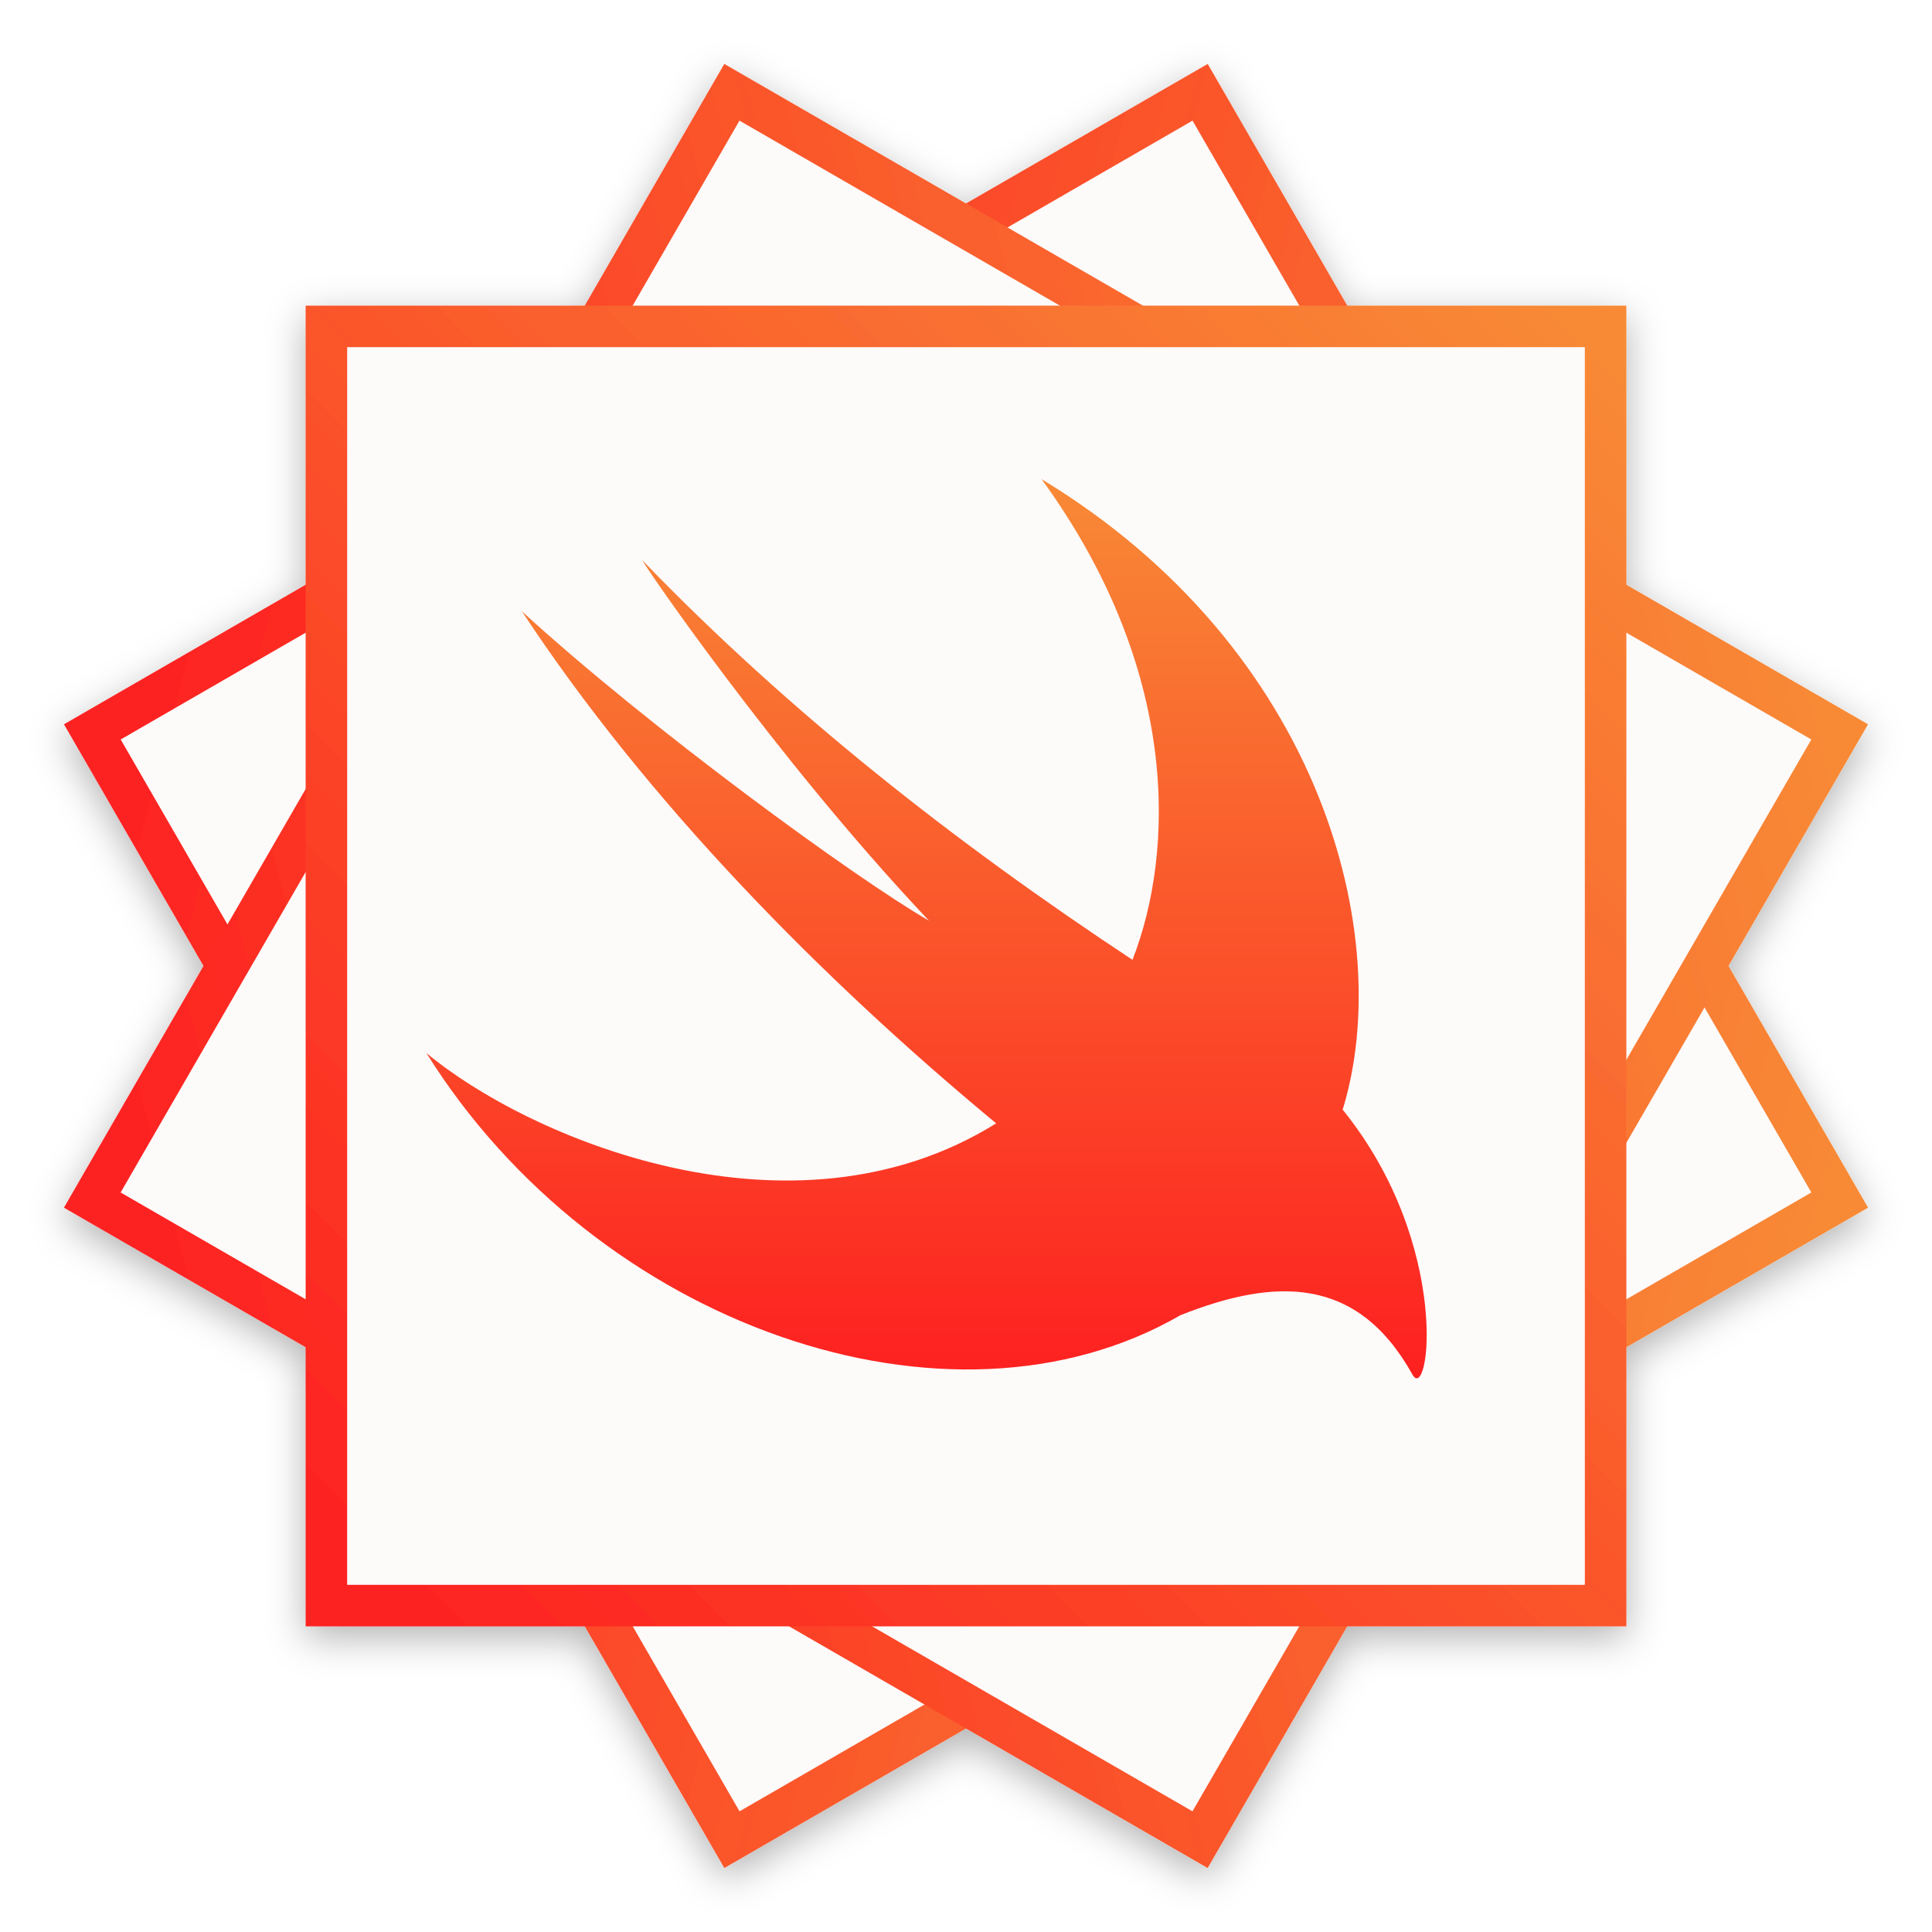
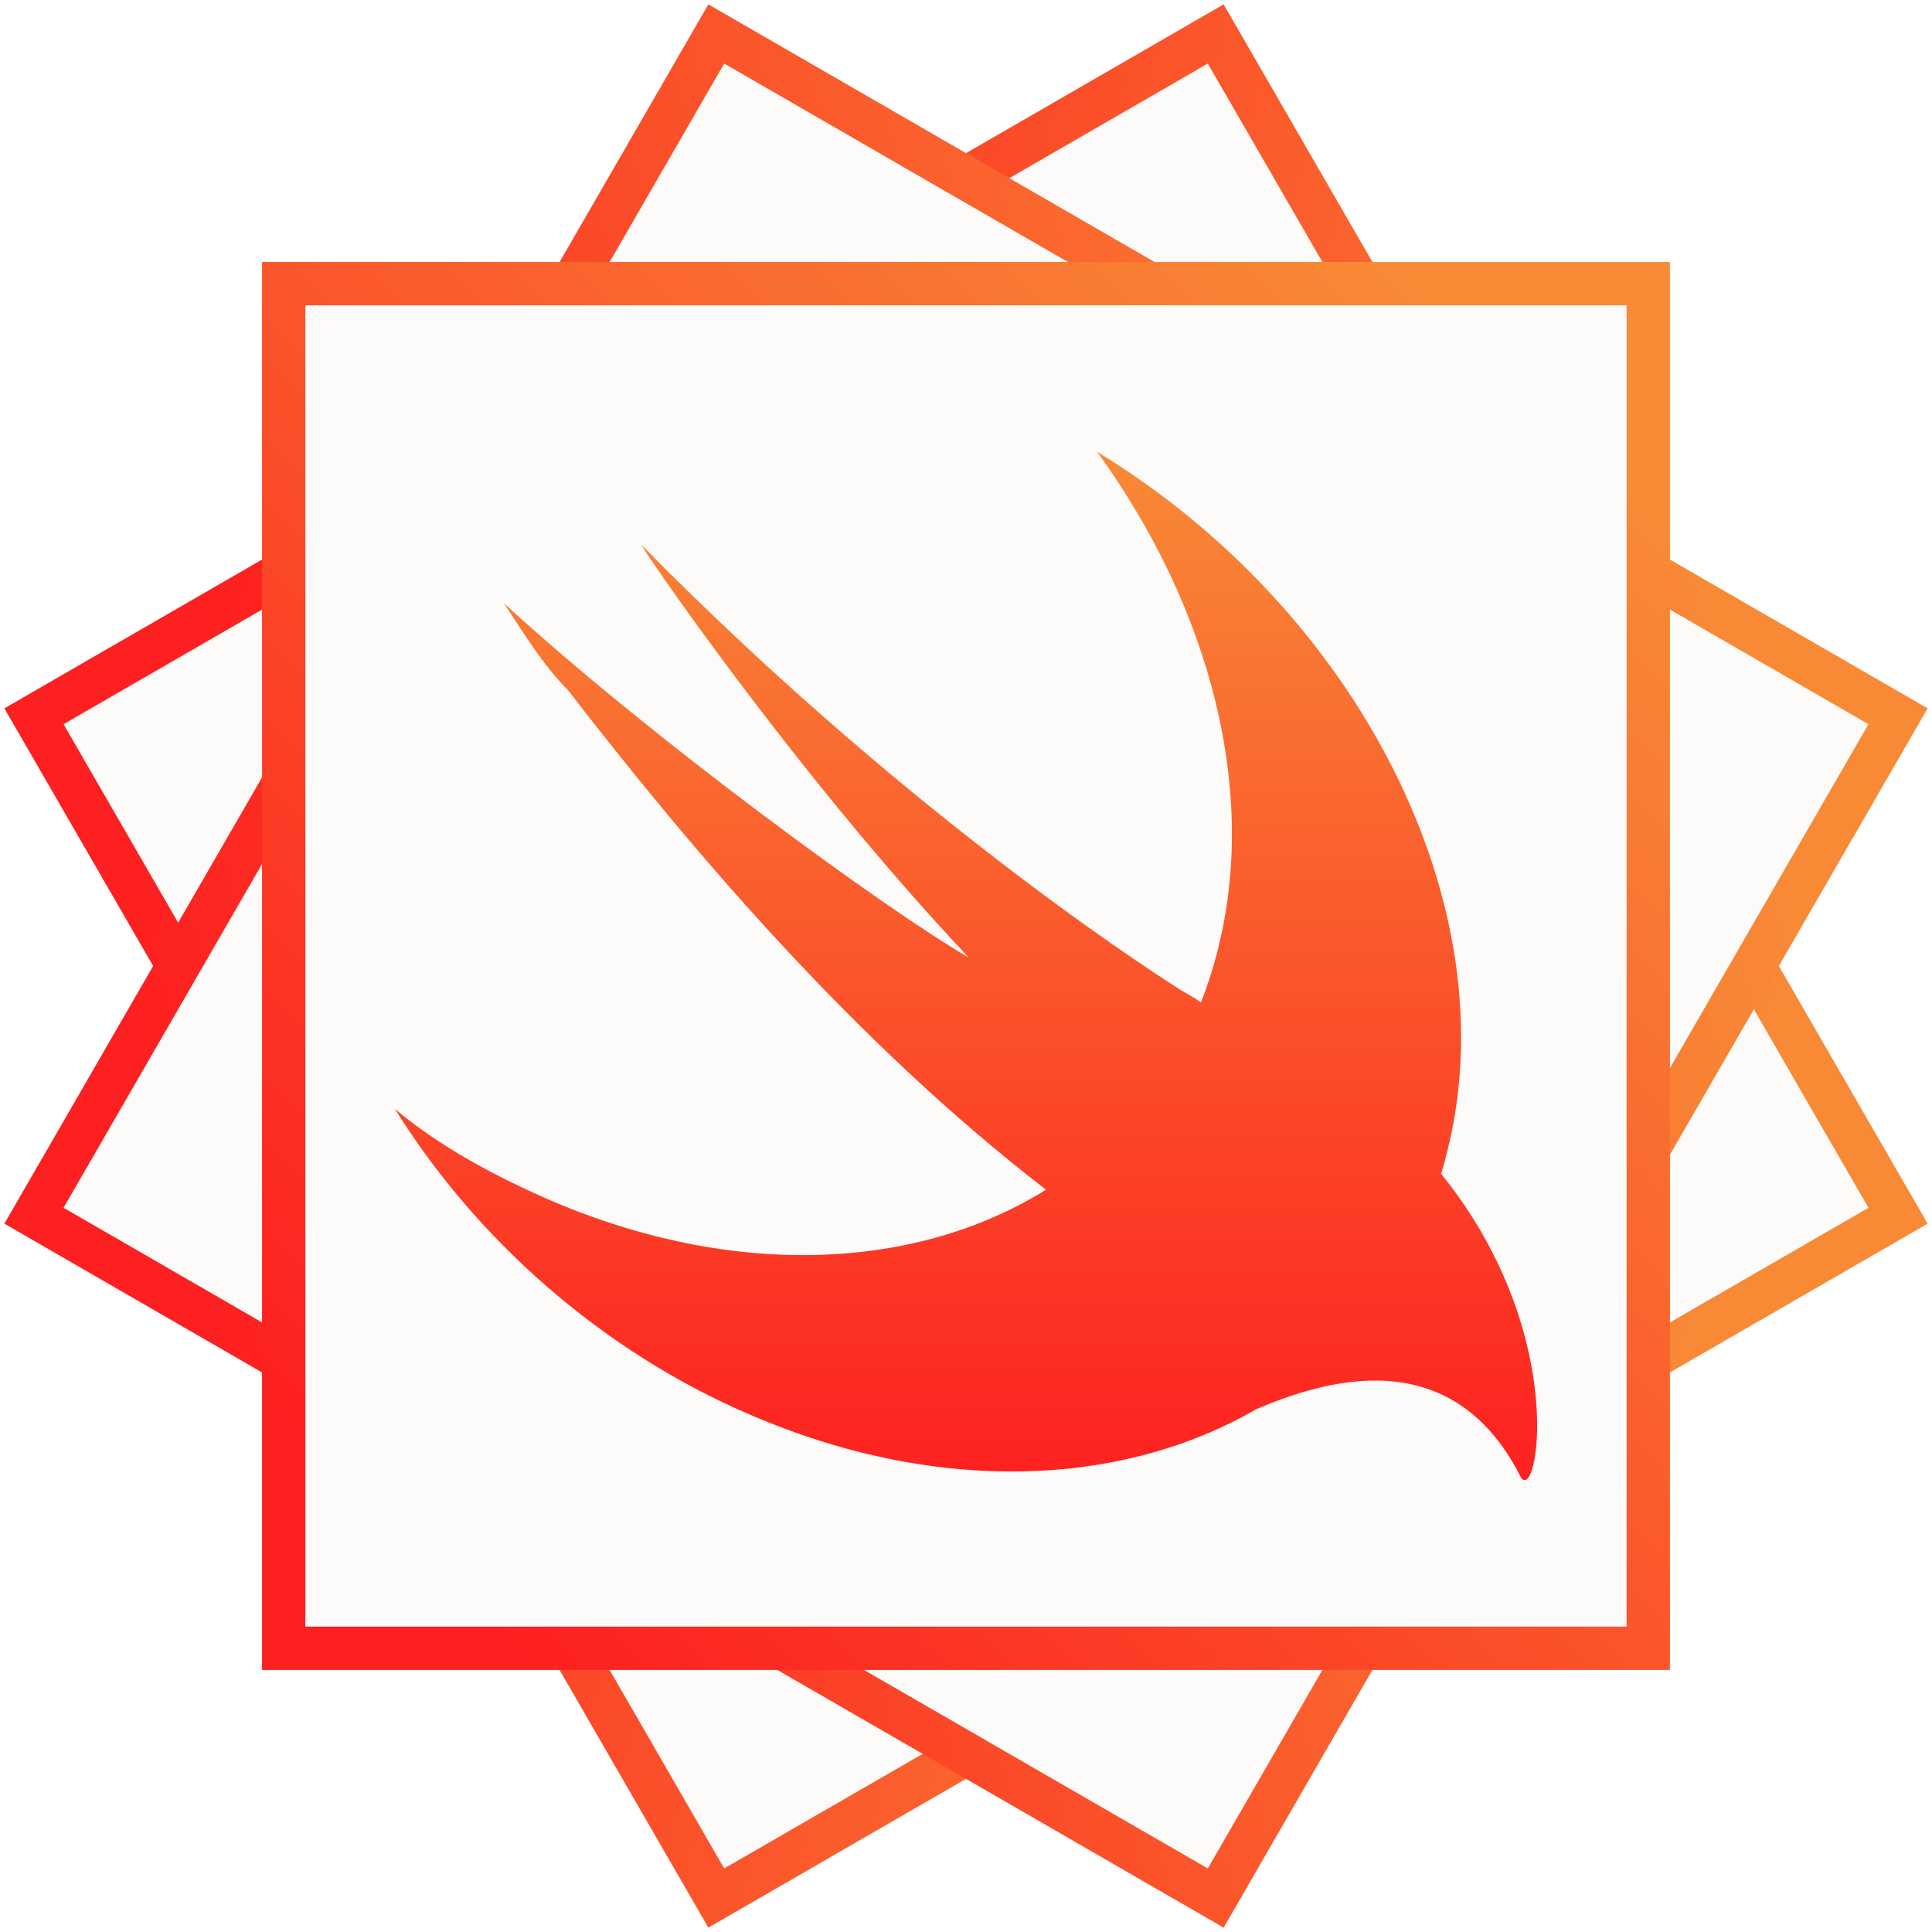
- <svg xmlns="http://www.w3.org/2000/svg" width="512" height="512" viewBox="0 0 512 512">
+ <svg xmlns="http://www.w3.org/2000/svg" xmlns:xlink="http://www.w3.org/1999/xlink" id="Layer_1" viewBox="0 0 512 512">
  <defs>
-     <filter id="a" height="110.6%" width="110.6%" x="-5.3%" y="-5.3%">
-       <feOffset dy="3" in="SourceAlpha" result="o" />
-       <feGaussianBlur result="b" stdDeviation="5" />
-       <feColorMatrix result="m" values="0,0,0,0 0,0,0,0 0,0,0,0 0,0,0,0 0,0,.3,0" />
-       <feMerge>
-         <feMergeNode in="m" />
-         <feMergeNode in="SourceGraphic" />
-       </feMerge>
-     </filter>
-     <linearGradient id="b">
-       <stop stop-color="#f88a36" />
-       <stop stop-color="#fd2020" offset="1" />
+     <style>.cls-1{stroke:url(#linear-gradient)}.cls-1,.cls-2,.cls-3{fill:#fdfafa;fill-rule:evenodd;stroke-width:11.48px}.cls-4{fill:url(#linear-gradient-4);stroke-width:0}.cls-2{stroke:url(#linear-gradient-3)}.cls-3{stroke:url(#linear-gradient-2)}</style>
+     <linearGradient id="linear-gradient" x1="-1616.17" y1="678.04" x2="-1617.07" y2="677.14" gradientTransform="translate(74902.73 586241.67) rotate(60) scale(337 -337)" gradientUnits="userSpaceOnUse">
+       <stop offset="0" stop-color="#f88a36" />
+       <stop offset="1" stop-color="#fd2020" />
    </linearGradient>
-     <linearGradient id="c" href="#b" x1="1" x2="0" y2="1" />
-     <linearGradient id="d" href="#c" x1=".5" x2=".5" />
-     <path id="e" d="m70.5,70.5h339v339h-339z" />
+     <linearGradient id="linear-gradient-2" x1="-1616.18" y1="678.03" x2="-1617.08" y2="677.13" gradientTransform="translate(357899.26 470409.74) rotate(30) scale(337 -337)" xlink:href="#linear-gradient" />
+     <linearGradient id="linear-gradient-3" x1="-1616.2" y1="678.02" x2="-1617.09" y2="677.12" gradientTransform="translate(545065.48 228598.09) scale(337 -337)" xlink:href="#linear-gradient" />
+     <linearGradient id="linear-gradient-4" x1="-1613.38" y1="676.37" x2="-1613.38" y2="675.16" gradientTransform="translate(405214.43 152979.16) scale(251 -226)" xlink:href="#linear-gradient" />
  </defs>
-   <g fill="#fdfafa" filter="url(#a)" stroke="url(#c)" stroke-width="11">
-     <use href="#e" transform="matrix(.5.866-.866.5 343.846-71.846)" />
-     <use href="#e" transform="matrix(.866.5-.5.866 168.154-71.846)" />
-     <use href="#e" x="16" y="16" />
+   <g id="logo-tiny">
+     <path id="Box" class="cls-1" d="m322.18,9l180.82,313.18-313.18,180.82L9,189.82,322.18,9Z" />
+     <path id="Box-2" class="cls-3" d="m189.82,9l313.18,180.82-180.82,313.18L9,322.18,189.82,9Z" />
+     <path id="Box-3" class="cls-2" d="m75.18,75.18h361.63v361.63H75.18V75.18Z" />
+     <path id="Bird" class="cls-4" d="m332.97,373.41c-35.65,20.7-84.68,22.82-134,1.58-39.93-17.07-73.07-46.96-94.31-81.1,10.2,8.54,22.09,15.37,34.83,21.34,50.93,23.99,101.86,22.35,137.7.06-.02-.02-.04-.04-.05-.06-50.98-39.27-94.31-90.5-126.6-132.32-6.8-6.83-11.9-15.37-17-23.05,39.08,35.86,101.11,81.1,123.2,93.91-46.72-49.52-88.36-110.98-86.66-109.28,73.92,75.13,142.75,117.82,142.75,117.82,2.28,1.29,4.03,2.36,5.45,3.32,1.49-3.81,2.8-7.76,3.9-11.86,11.89-43.54-1.7-93.06-31.44-134.04,68.82,41.83,109.61,120.37,92.61,186.11-.44,1.77-.92,3.52-1.44,5.24.2.24.4.48.6.74,33.98,42.69,24.64,87.93,20.39,79.4-18.43-36.25-52.56-25.16-69.91-17.81h0Z" />
  </g>
-   <path d="m312.9,348.5c-61.4,35.55-154.9,2.73-199.9-69.44,26.83,22.4,96.8,52.38,151,18.64-46.27-38.32-92.45-85.2-125.7-135.7,34.22,31.3,88.52,70.82,107.9,82-40.9-43.24-77.36-96.92-75.88-95.43,38.96,40.35,83.1,74.95,129.8,105.8,11.13-28.52,12.75-76.75-24.1-127.4,74.3,45.05,93.9,121.2,79.8,167.1,29.26,36.15,22.86,78.98,18.37,69.98-14.65-26.1-36.4-25.37-61.24-15.56z" fill="url(#d)" />
</svg>
